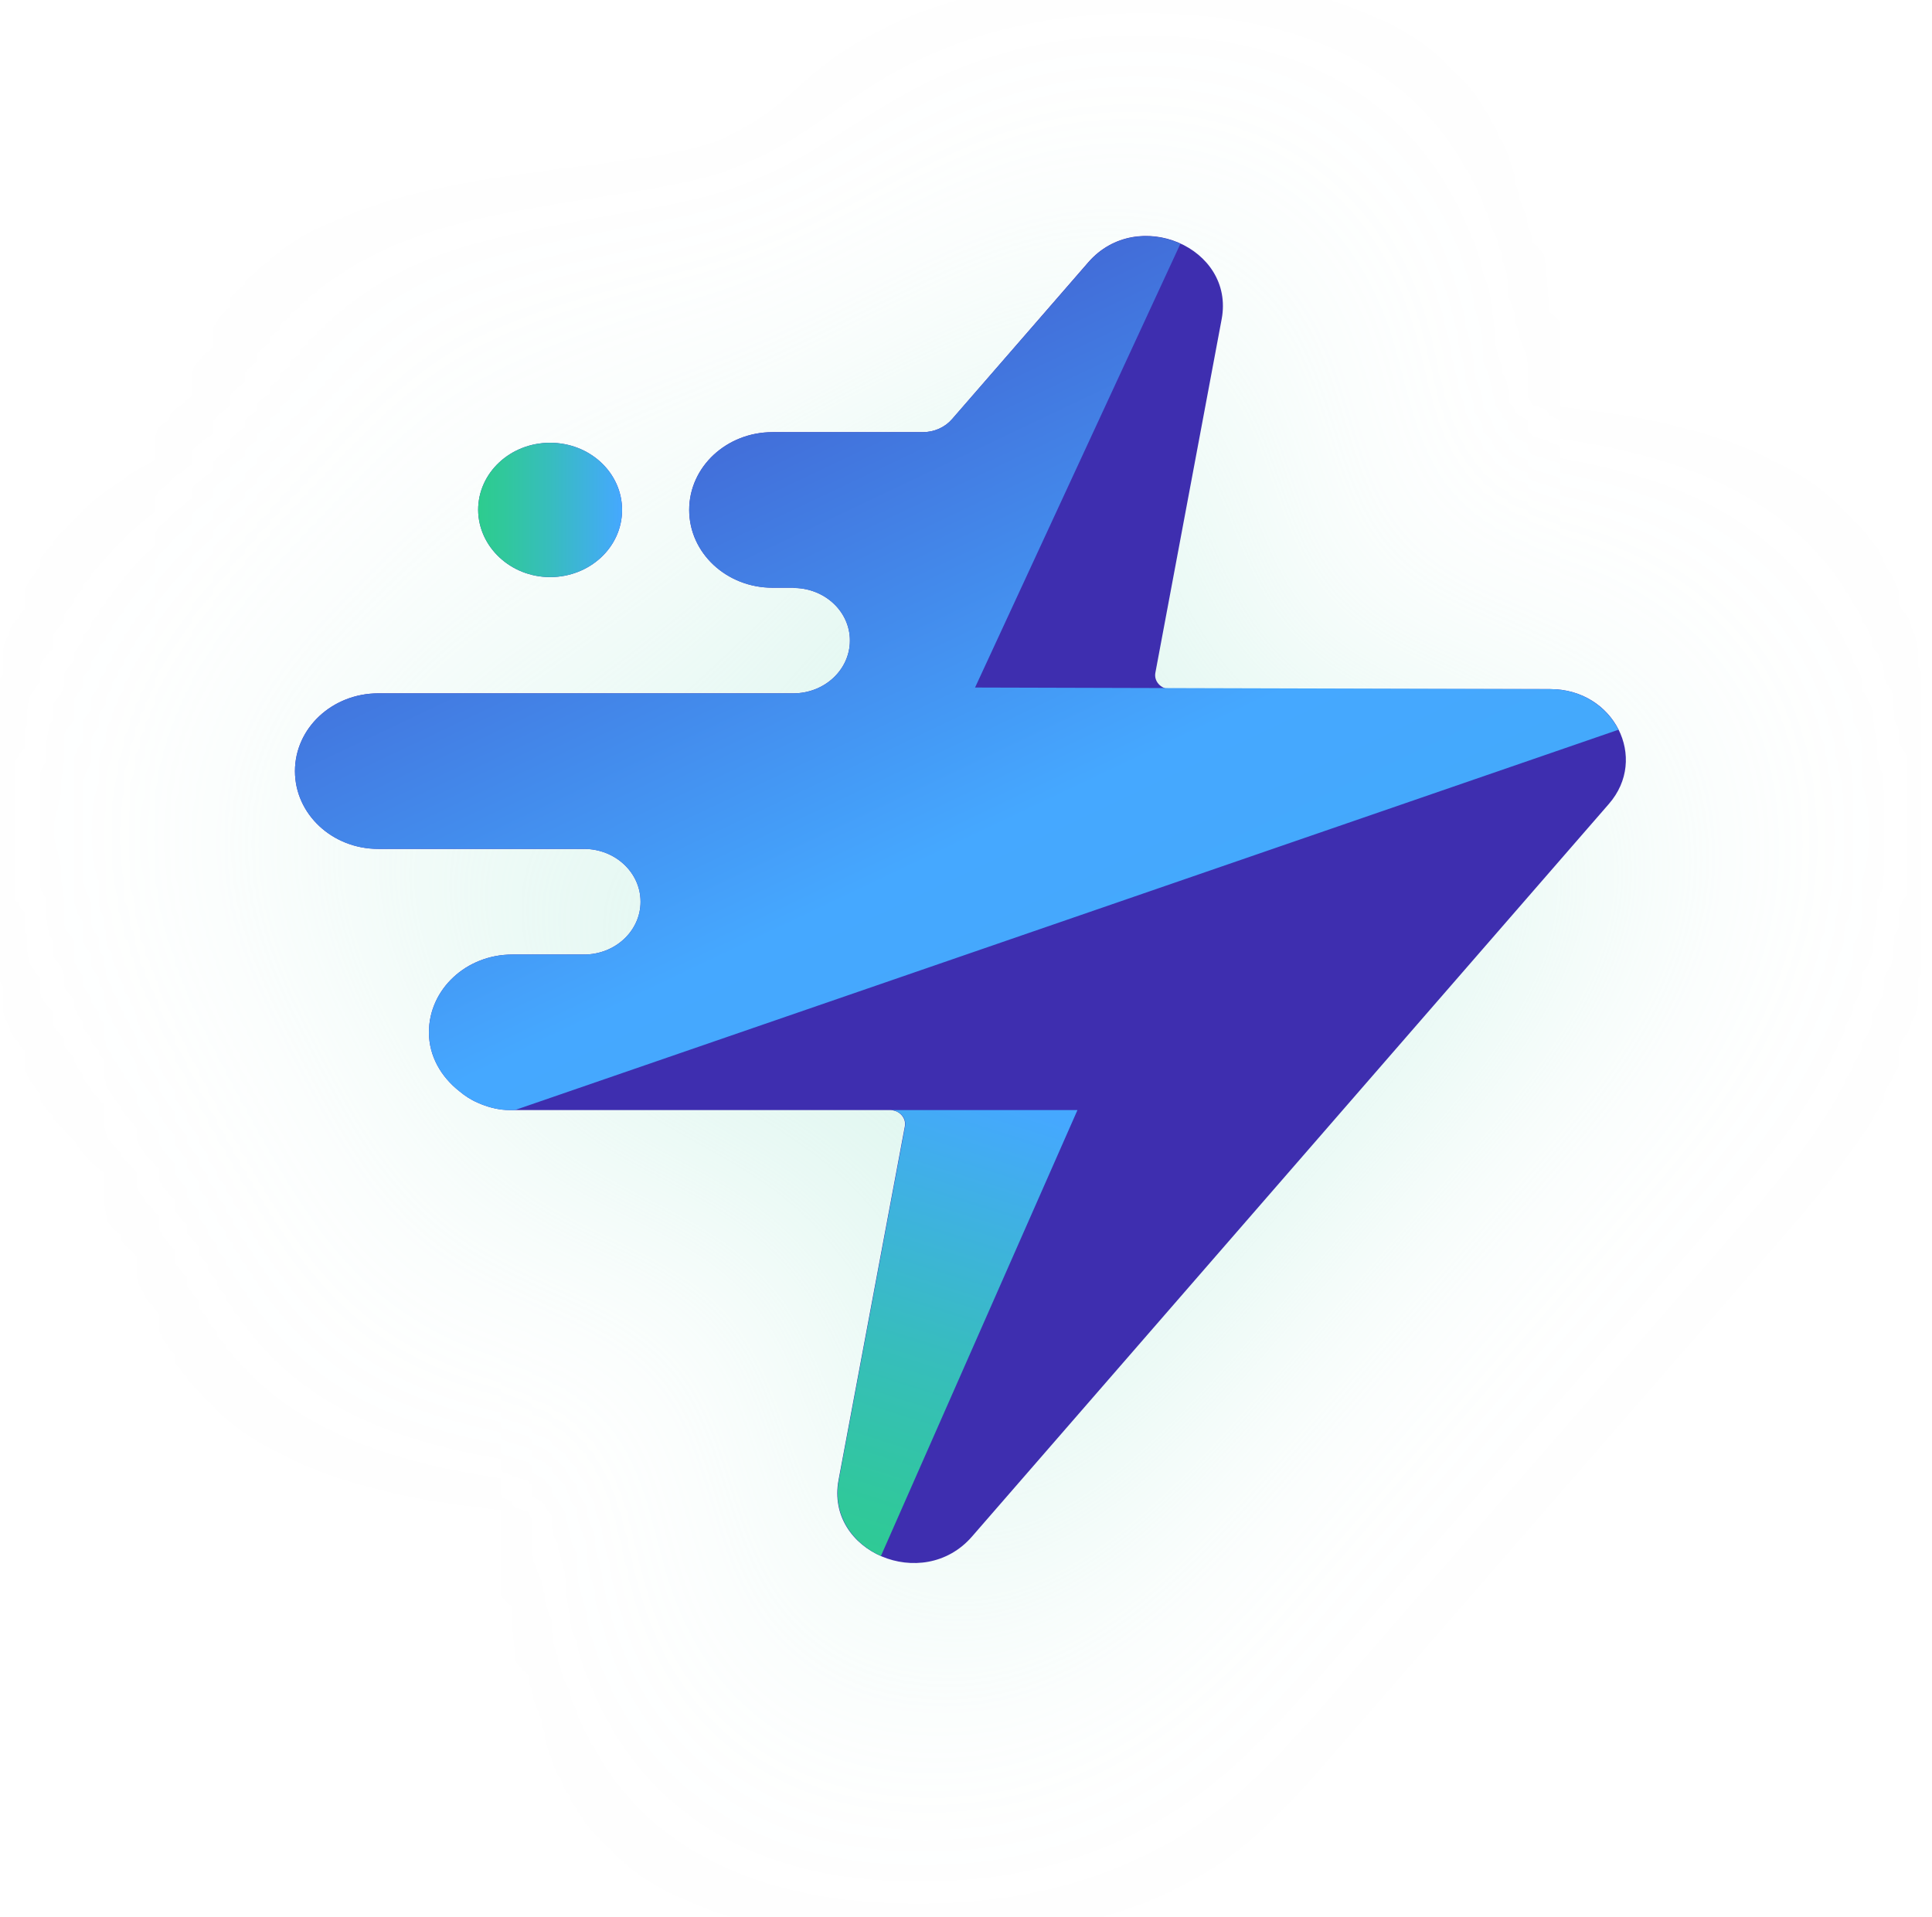
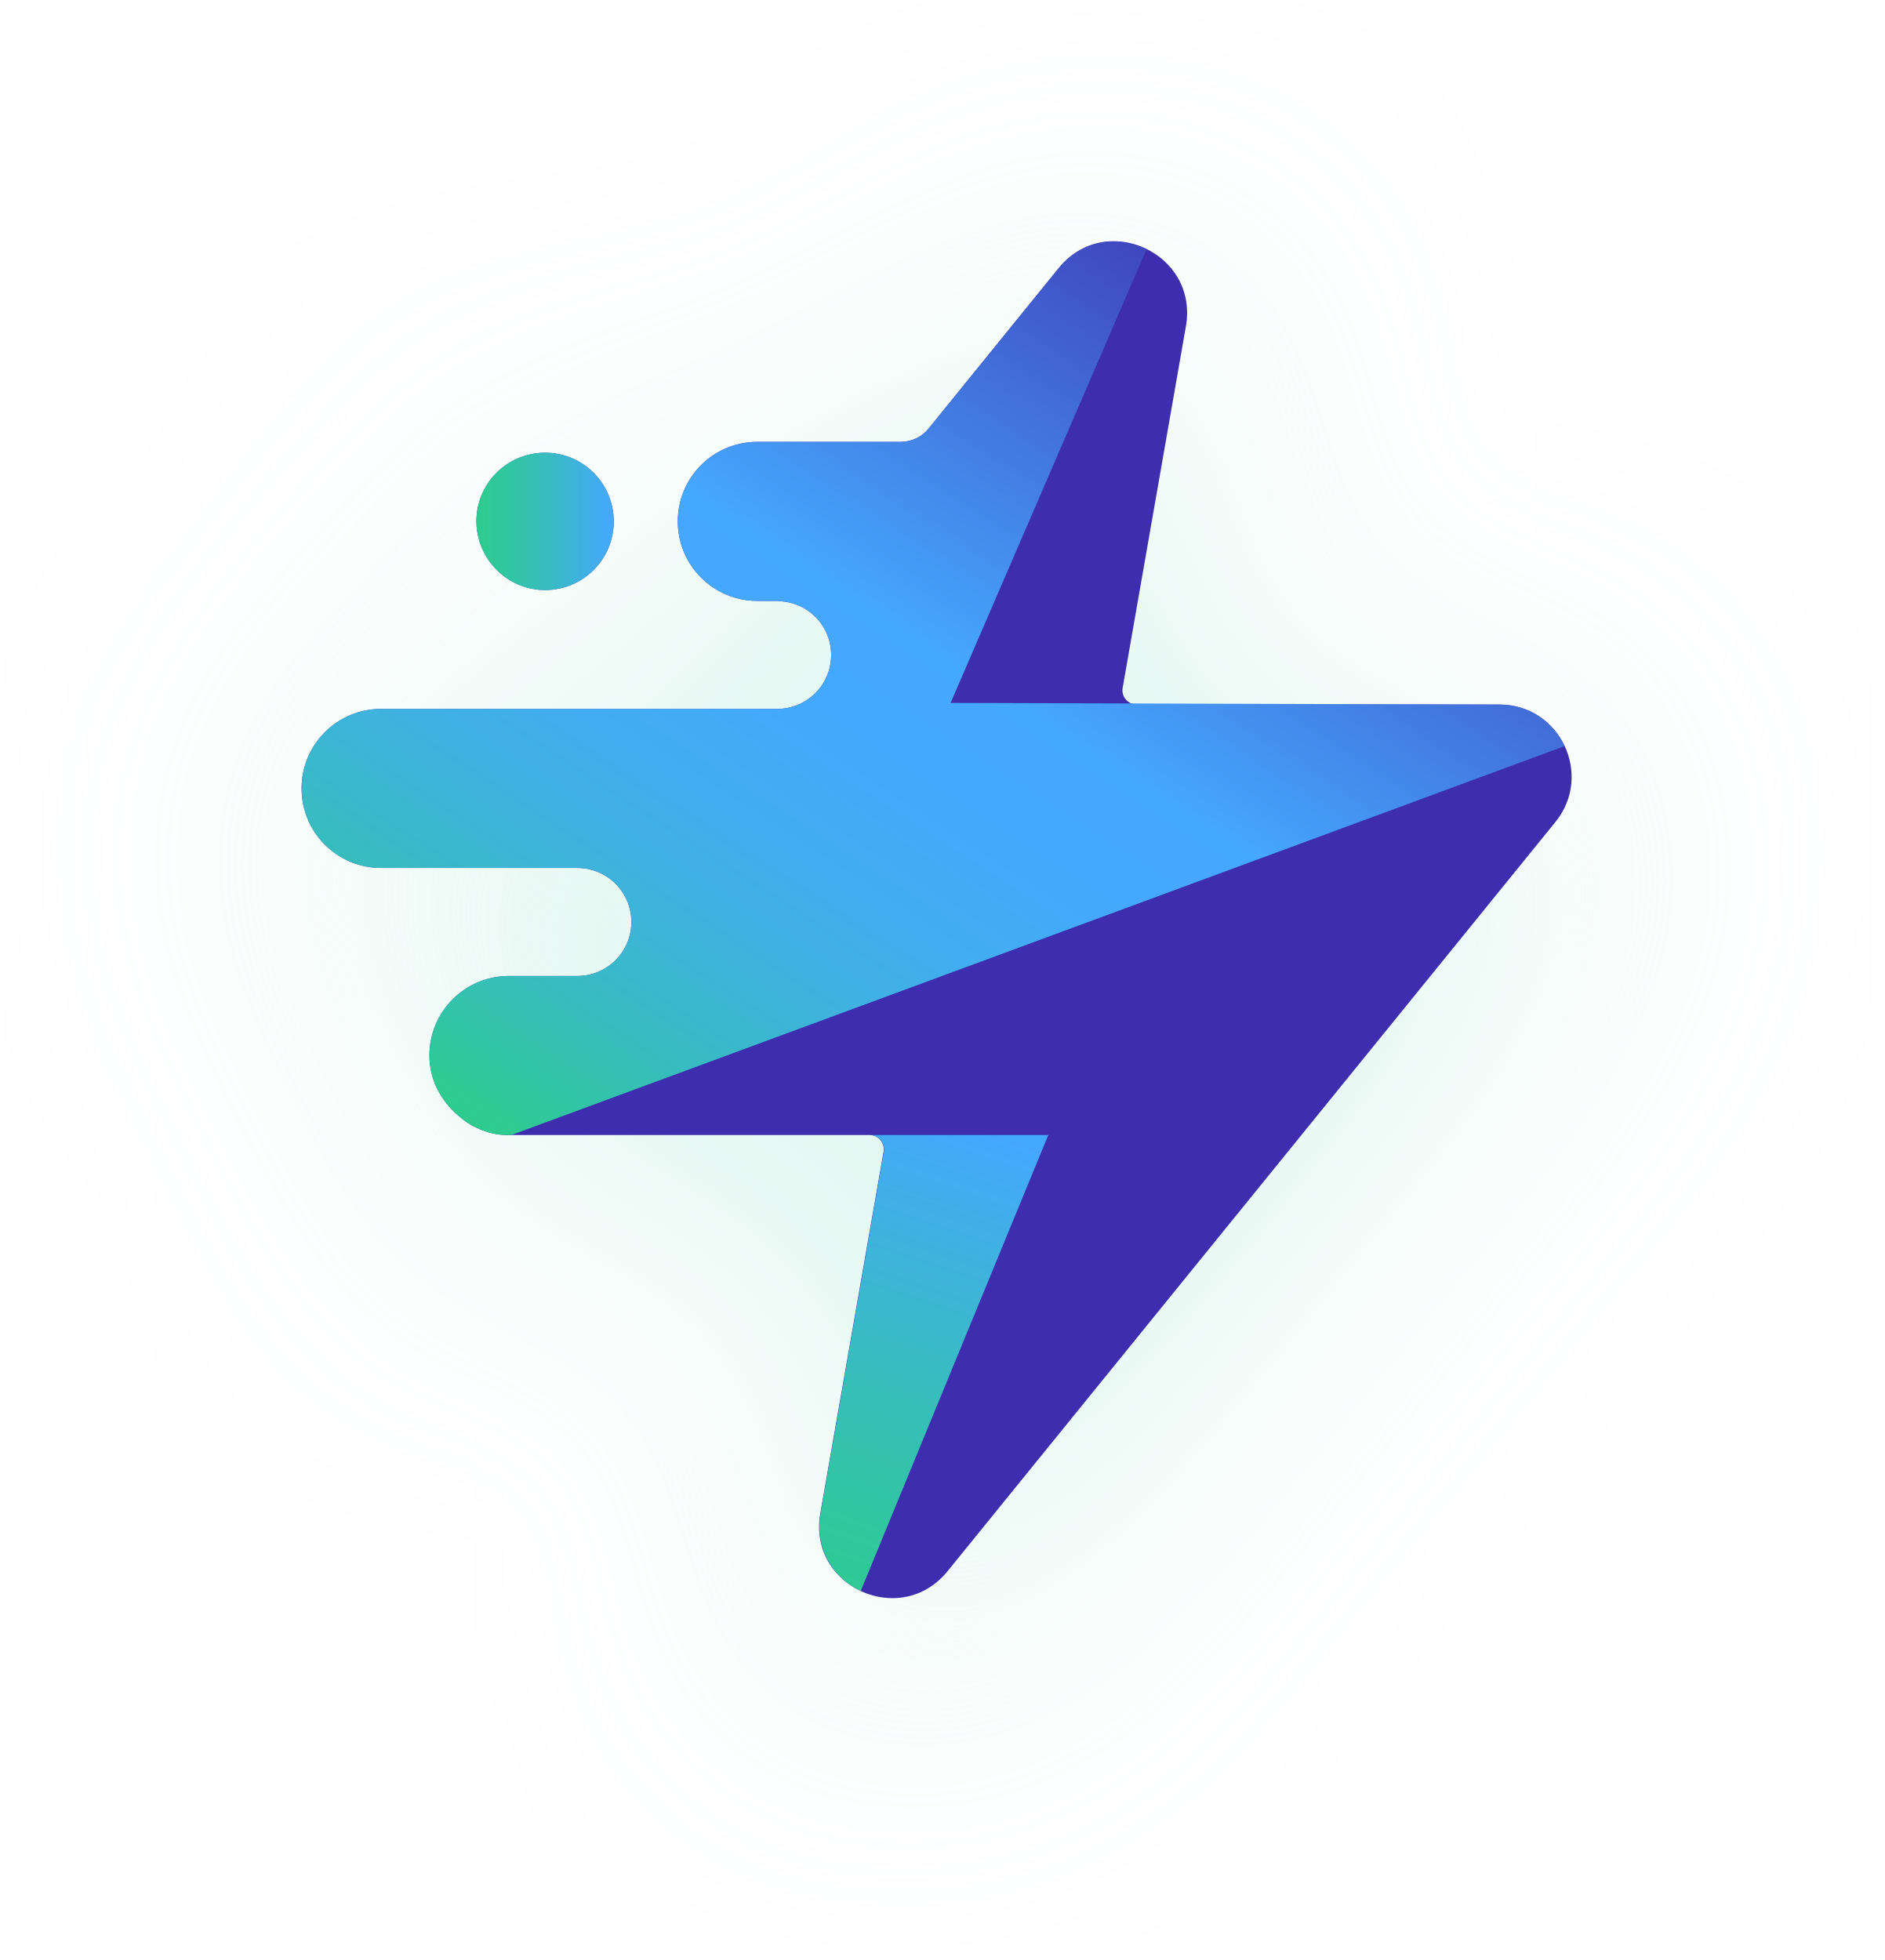
- <svg xmlns="http://www.w3.org/2000/svg" width="131" height="130" viewBox="0 0 131 130" fill="none">
+ <svg xmlns="http://www.w3.org/2000/svg" width="125" height="130" viewBox="0 0 125 130" fill="none">
  <g filter="url(#filter0_d)">
-     <path d="M37.3 39.136C40 39.136 42.18 37.102 42.18 34.582C42.18 32.062 40 30.028 37.3 30.028C34.6 30.028 32.421 32.062 32.421 34.582C32.44 37.084 34.62 39.136 37.3 39.136Z" fill="#3E2EAF" />
-     <path d="M105.112 46.732H79.345C78.709 46.732 78.226 46.192 78.342 45.616L82.836 21.639C83.742 16.779 77.127 13.953 73.79 17.787L64.552 28.425C64.07 28.983 63.337 29.307 62.566 29.307H52.382C49.258 29.307 46.731 31.665 46.731 34.581C46.731 37.498 49.258 39.856 52.382 39.856H53.79L53.906 39.874C55.97 39.928 57.628 41.494 57.628 43.438C57.628 45.418 55.912 47.02 53.79 47.02H25.651C22.527 47.02 20 49.378 20 52.294C20 55.211 22.527 57.569 25.651 57.569H39.595C41.717 57.569 43.433 59.171 43.433 61.151C43.433 63.131 41.717 64.733 39.595 64.733H34.735C31.611 64.733 29.084 67.091 29.084 70.007C29.084 71.627 29.913 73.031 31.148 74.003C31.514 74.309 31.919 74.579 32.382 74.777C32.478 74.813 32.556 74.849 32.633 74.885C33.231 75.12 33.867 75.281 34.581 75.281H34.716H42.373H60.348C60.984 75.281 61.466 75.822 61.351 76.397L56.857 100.375C55.95 105.235 62.566 108.043 65.902 104.209L109.085 54.526C111.804 51.412 109.432 46.732 105.112 46.732Z" fill="#3E2EAF" />
-     <path d="M37.3 39.136C40 39.136 42.18 37.102 42.18 34.582C42.18 32.062 40 30.028 37.3 30.028C34.6 30.028 32.421 32.062 32.421 34.582C32.44 37.084 34.62 39.136 37.3 39.136Z" fill="url(#paint0_linear)" />
-     <path d="M60.367 75.281C61.004 75.281 61.486 75.822 61.37 76.397L56.876 100.375C56.433 102.769 57.821 104.677 59.731 105.523L73.058 75.281H60.367Z" fill="url(#paint1_linear)" />
-     <path d="M105.112 46.734L66.114 46.626L80.039 16.529C78.072 15.629 75.507 15.826 73.81 17.789L64.552 28.427C64.07 28.985 63.337 29.309 62.566 29.309H52.382C49.258 29.309 46.731 31.667 46.731 34.583C46.731 37.499 49.258 39.858 52.382 39.858H53.79L53.906 39.876C55.97 39.93 57.628 41.496 57.628 43.44C57.628 45.42 55.912 47.022 53.79 47.022H25.651C22.527 47.022 20 49.38 20 52.296C20 55.212 22.527 57.571 25.651 57.571H39.595C41.717 57.571 43.433 59.173 43.433 61.153C43.433 63.133 41.717 64.735 39.595 64.735H34.735C31.611 64.735 29.084 67.093 29.084 70.009C29.084 71.629 29.913 73.033 31.148 74.005C31.514 74.311 31.919 74.581 32.382 74.779C32.478 74.815 32.556 74.851 32.633 74.887C33.231 75.121 33.867 75.283 34.581 75.283H34.716H34.909L109.741 49.488C108.95 47.922 107.272 46.734 105.112 46.734Z" fill="url(#paint2_linear)" />
+     <path d="M36.147 39.136C38.667 39.136 40.701 37.102 40.701 34.582C40.701 32.062 38.667 30.028 36.147 30.028C33.627 30.028 31.593 32.062 31.593 34.582C31.611 37.084 33.645 39.136 36.147 39.136Z" fill="#3E2EAF" />
+     <path d="M99.438 46.732H75.389C74.795 46.732 74.345 46.192 74.453 45.616L78.647 21.639C79.493 16.779 73.319 13.953 70.204 17.787L61.582 28.425C61.132 28.983 60.448 29.307 59.728 29.307H50.224C47.307 29.307 44.949 31.665 44.949 34.581C44.949 37.498 47.307 39.856 50.224 39.856H51.538L51.645 39.874C53.572 39.928 55.12 41.494 55.12 43.438C55.12 45.418 53.518 47.02 51.538 47.02H25.274C22.358 47.02 20 49.378 20 52.294C20 55.211 22.358 57.569 25.274 57.569H38.289C40.269 57.569 41.871 59.171 41.871 61.151C41.871 63.131 40.269 64.733 38.289 64.733H33.753C30.837 64.733 28.478 67.091 28.478 70.007C28.478 71.627 29.253 73.031 30.404 74.003C30.747 74.309 31.125 74.579 31.557 74.777C31.647 74.813 31.719 74.849 31.791 74.885C32.349 75.12 32.943 75.281 33.609 75.281H33.735H40.881H57.658C58.252 75.281 58.702 75.822 58.594 76.397L54.4 100.375C53.554 105.235 59.728 108.043 62.842 104.209L103.146 54.526C105.684 51.412 103.47 46.732 99.438 46.732Z" fill="#3E2EAF" />
+     <path d="M36.147 39.136C38.667 39.136 40.701 37.102 40.701 34.582C40.701 32.062 38.667 30.028 36.147 30.028C33.627 30.028 31.593 32.062 31.593 34.582C31.611 37.084 33.645 39.136 36.147 39.136Z" fill="url(#paint0_linear)" />
+     <path d="M57.676 75.281C58.27 75.281 58.72 75.822 58.612 76.397L54.418 100.375C54.004 102.769 55.3 104.677 57.082 105.523L69.52 75.281H57.676V75.281Z" fill="url(#paint1_linear)" />
+     <path d="M99.438 46.731L63.04 46.623L76.037 16.526C74.201 15.626 71.806 15.824 70.222 17.786L61.582 28.425C61.132 28.983 60.448 29.307 59.728 29.307H50.224C47.307 29.307 44.949 31.665 44.949 34.581C44.949 37.497 47.307 39.855 50.224 39.855H51.538L51.645 39.873C53.572 39.927 55.12 41.493 55.12 43.437C55.12 45.417 53.518 47.02 51.538 47.02H25.274C22.358 47.02 20 49.378 20 52.294C20 55.21 22.358 57.568 25.274 57.568H38.289C40.269 57.568 41.871 59.17 41.871 61.15C41.871 63.13 40.269 64.732 38.289 64.732H33.753C30.837 64.732 28.478 67.091 28.478 70.007C28.478 71.627 29.253 73.031 30.404 74.003C30.747 74.309 31.125 74.579 31.557 74.777C31.647 74.813 31.719 74.849 31.791 74.885C32.349 75.119 32.943 75.281 33.609 75.281H33.735H33.915L103.758 49.486C103.02 47.92 101.454 46.731 99.438 46.731Z" fill="url(#paint2_linear)" />
  </g>
  <defs>
-     <filter id="filter0_d" x="0" y="0" width="130.243" height="130" filterUnits="userSpaceOnUse" color-interpolation-filters="sRGB">
+     <filter id="filter0_d" x="0" y="0" width="124.227" height="130" filterUnits="userSpaceOnUse" color-interpolation-filters="sRGB">
      <feFlood flood-opacity="0" result="BackgroundImageFix" />
      <feColorMatrix in="SourceAlpha" type="matrix" values="0 0 0 0 0 0 0 0 0 0 0 0 0 0 0 0 0 0 127 0" />
      <feOffset dy="4" />
      <feGaussianBlur stdDeviation="10" />
      <feColorMatrix type="matrix" values="0 0 0 0 0.729 0 0 0 0 0.929 0 0 0 0 0.871 0 0 0 0.5 0" />
      <feBlend mode="normal" in2="BackgroundImageFix" result="effect1_dropShadow" />
      <feBlend mode="normal" in="SourceGraphic" in2="effect1_dropShadow" result="shape" />
    </filter>
-     <linearGradient id="paint0_linear" x1="32.436" y1="34.58" x2="42.182" y2="34.58" gradientUnits="userSpaceOnUse">
+     <linearGradient id="paint0_linear" x1="31.607" y1="34.58" x2="40.703" y2="34.58" gradientUnits="userSpaceOnUse">
      <stop stop-color="#2DCC8E" />
      <stop offset="0.173" stop-color="#30C89B" />
      <stop offset="0.494" stop-color="#37BDBD" />
      <stop offset="0.924" stop-color="#43ABF5" />
      <stop offset="1" stop-color="#45A8FF" />
    </linearGradient>
-     <linearGradient id="paint1_linear" x1="55.111" y1="107.433" x2="65.628" y2="73.967" gradientUnits="userSpaceOnUse">
+     <linearGradient id="paint1_linear" x1="52.77" y1="107.433" x2="63.891" y2="74.406" gradientUnits="userSpaceOnUse">
      <stop stop-color="#2DCC8E" />
      <stop offset="0.173" stop-color="#30C89B" />
      <stop offset="0.494" stop-color="#37BDBD" />
      <stop offset="0.924" stop-color="#43ABF5" />
      <stop offset="1" stop-color="#45A8FF" />
    </linearGradient>
-     <linearGradient id="paint2_linear" x1="88.679" y1="129.613" x2="27.715" y2="1.335" gradientUnits="userSpaceOnUse">
+     <linearGradient id="paint2_linear" x1="41.913" y1="80.886" x2="85.499" y2="13.71" gradientUnits="userSpaceOnUse">
      <stop stop-color="#2DCC8E" />
+       <stop offset="0.043" stop-color="#31C6A0" />
      <stop offset="0.135" stop-color="#38BBC2" />
      <stop offset="0.23" stop-color="#3EB3DD" />
      <stop offset="0.327" stop-color="#42ADF0" />
      <stop offset="0.425" stop-color="#44A9FB" />
      <stop offset="0.531" stop-color="#45A8FF" />
      <stop offset="1" stop-color="#3E2EAF" />
    </linearGradient>
  </defs>
</svg>
